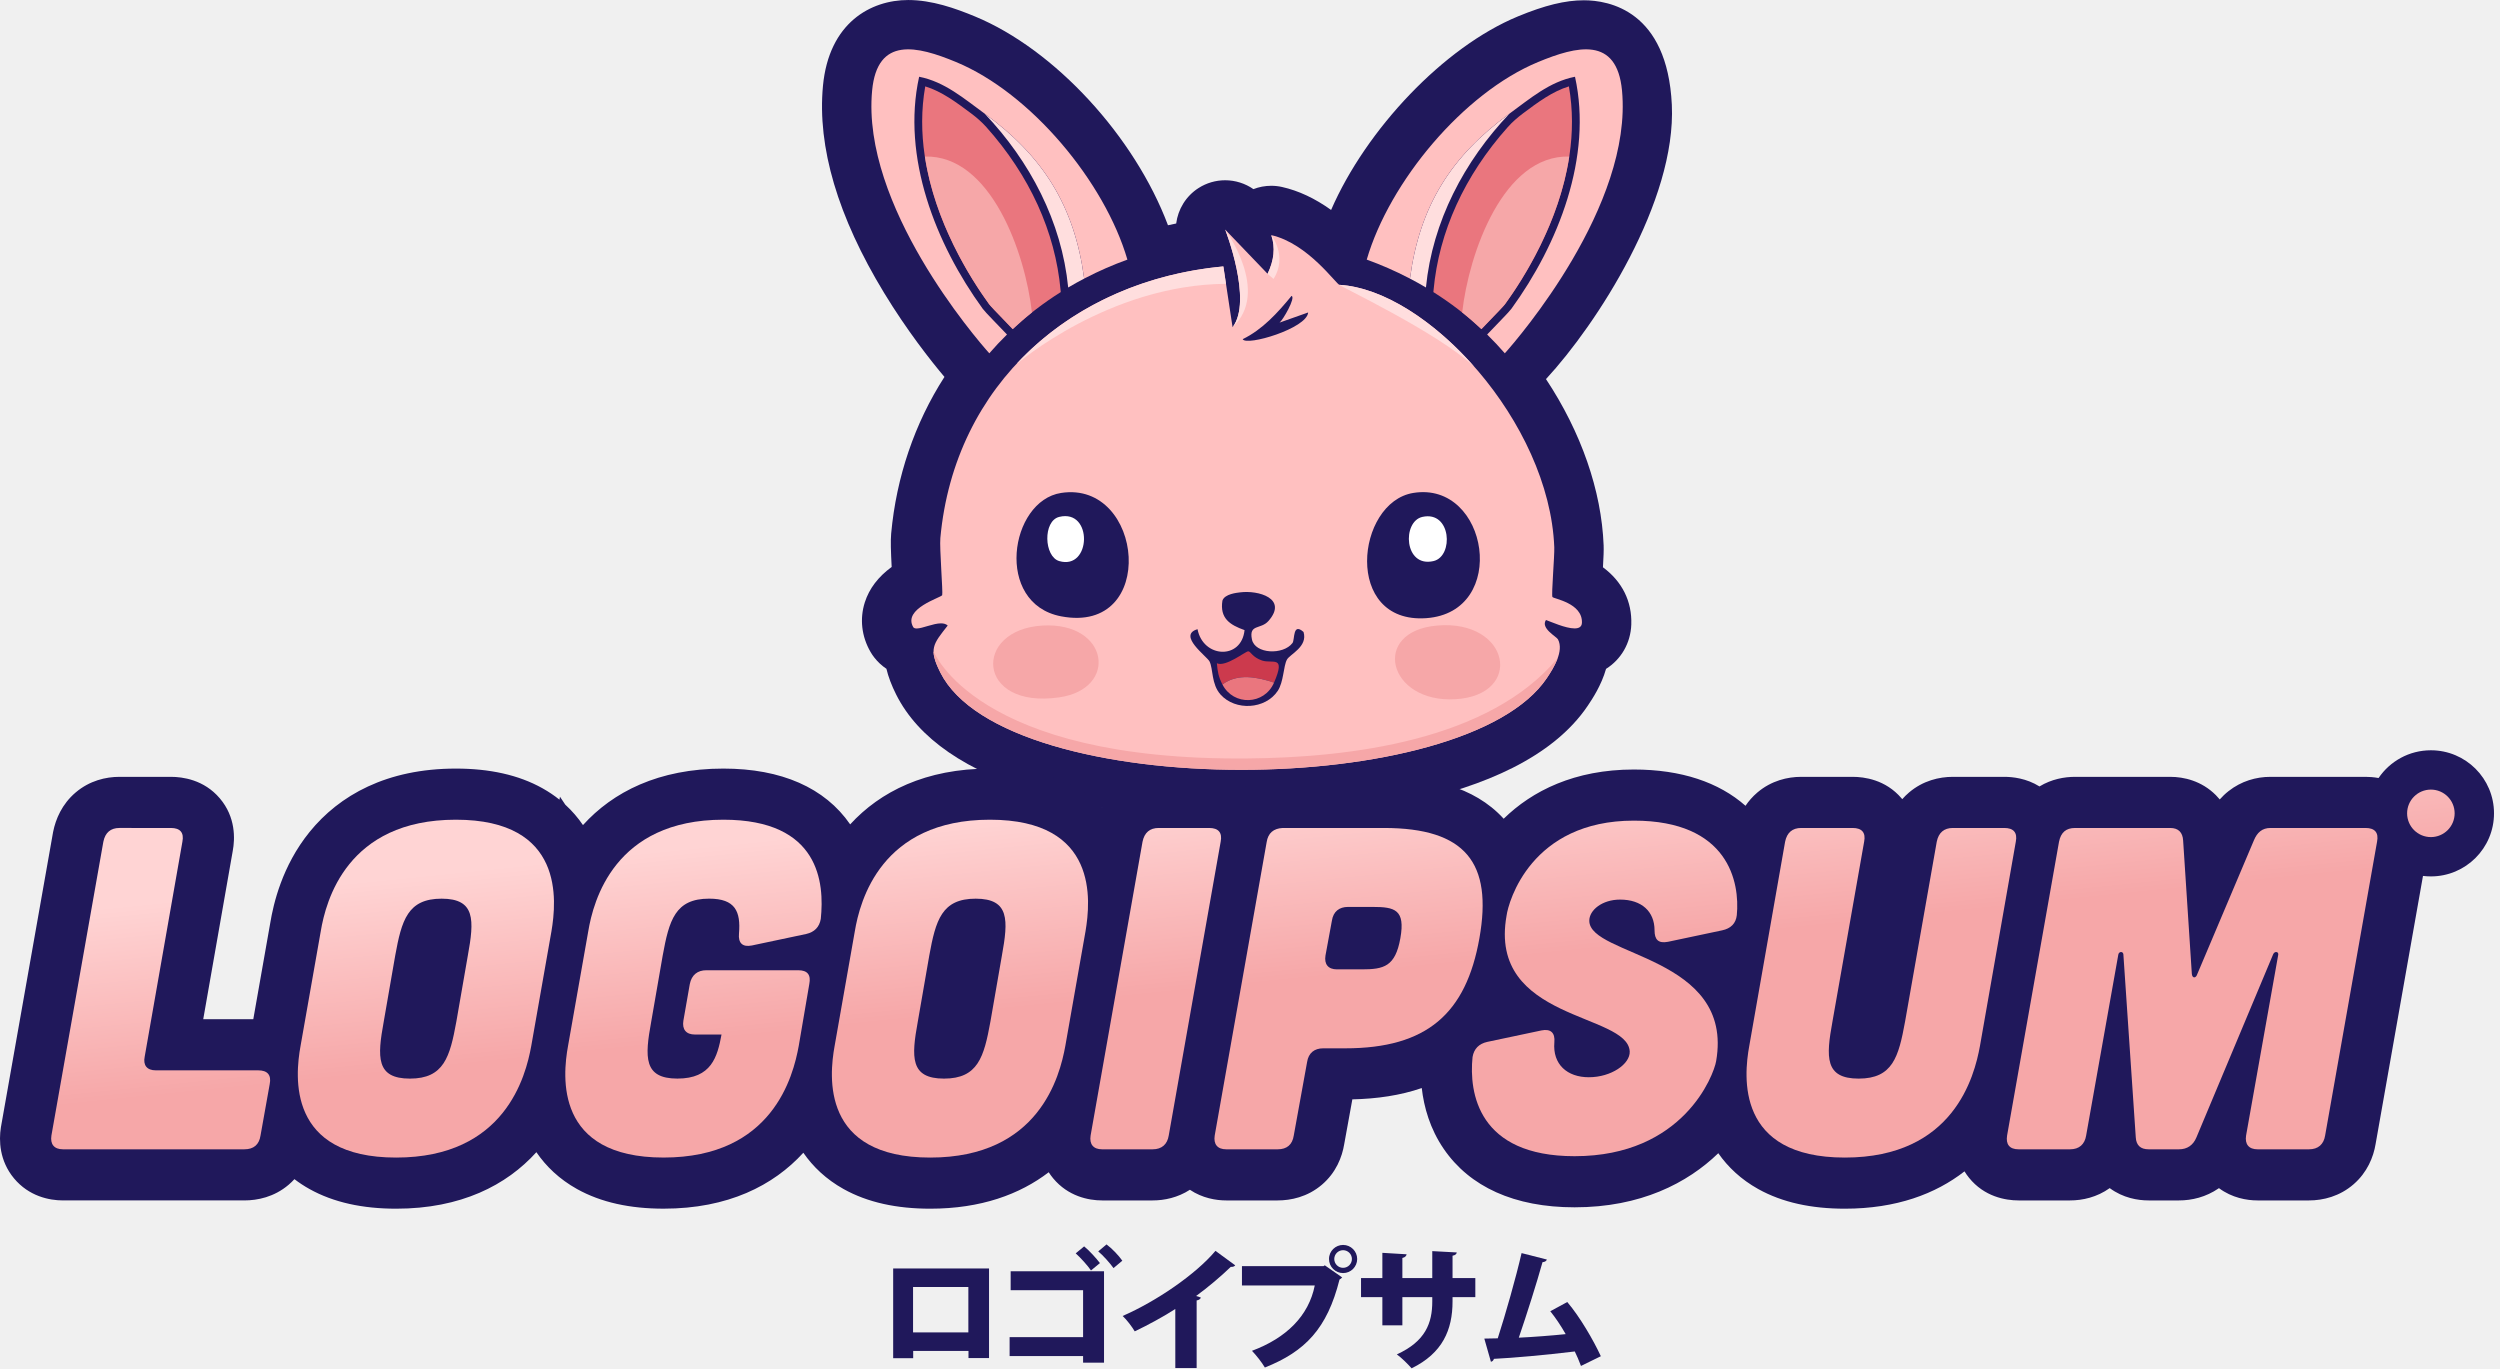
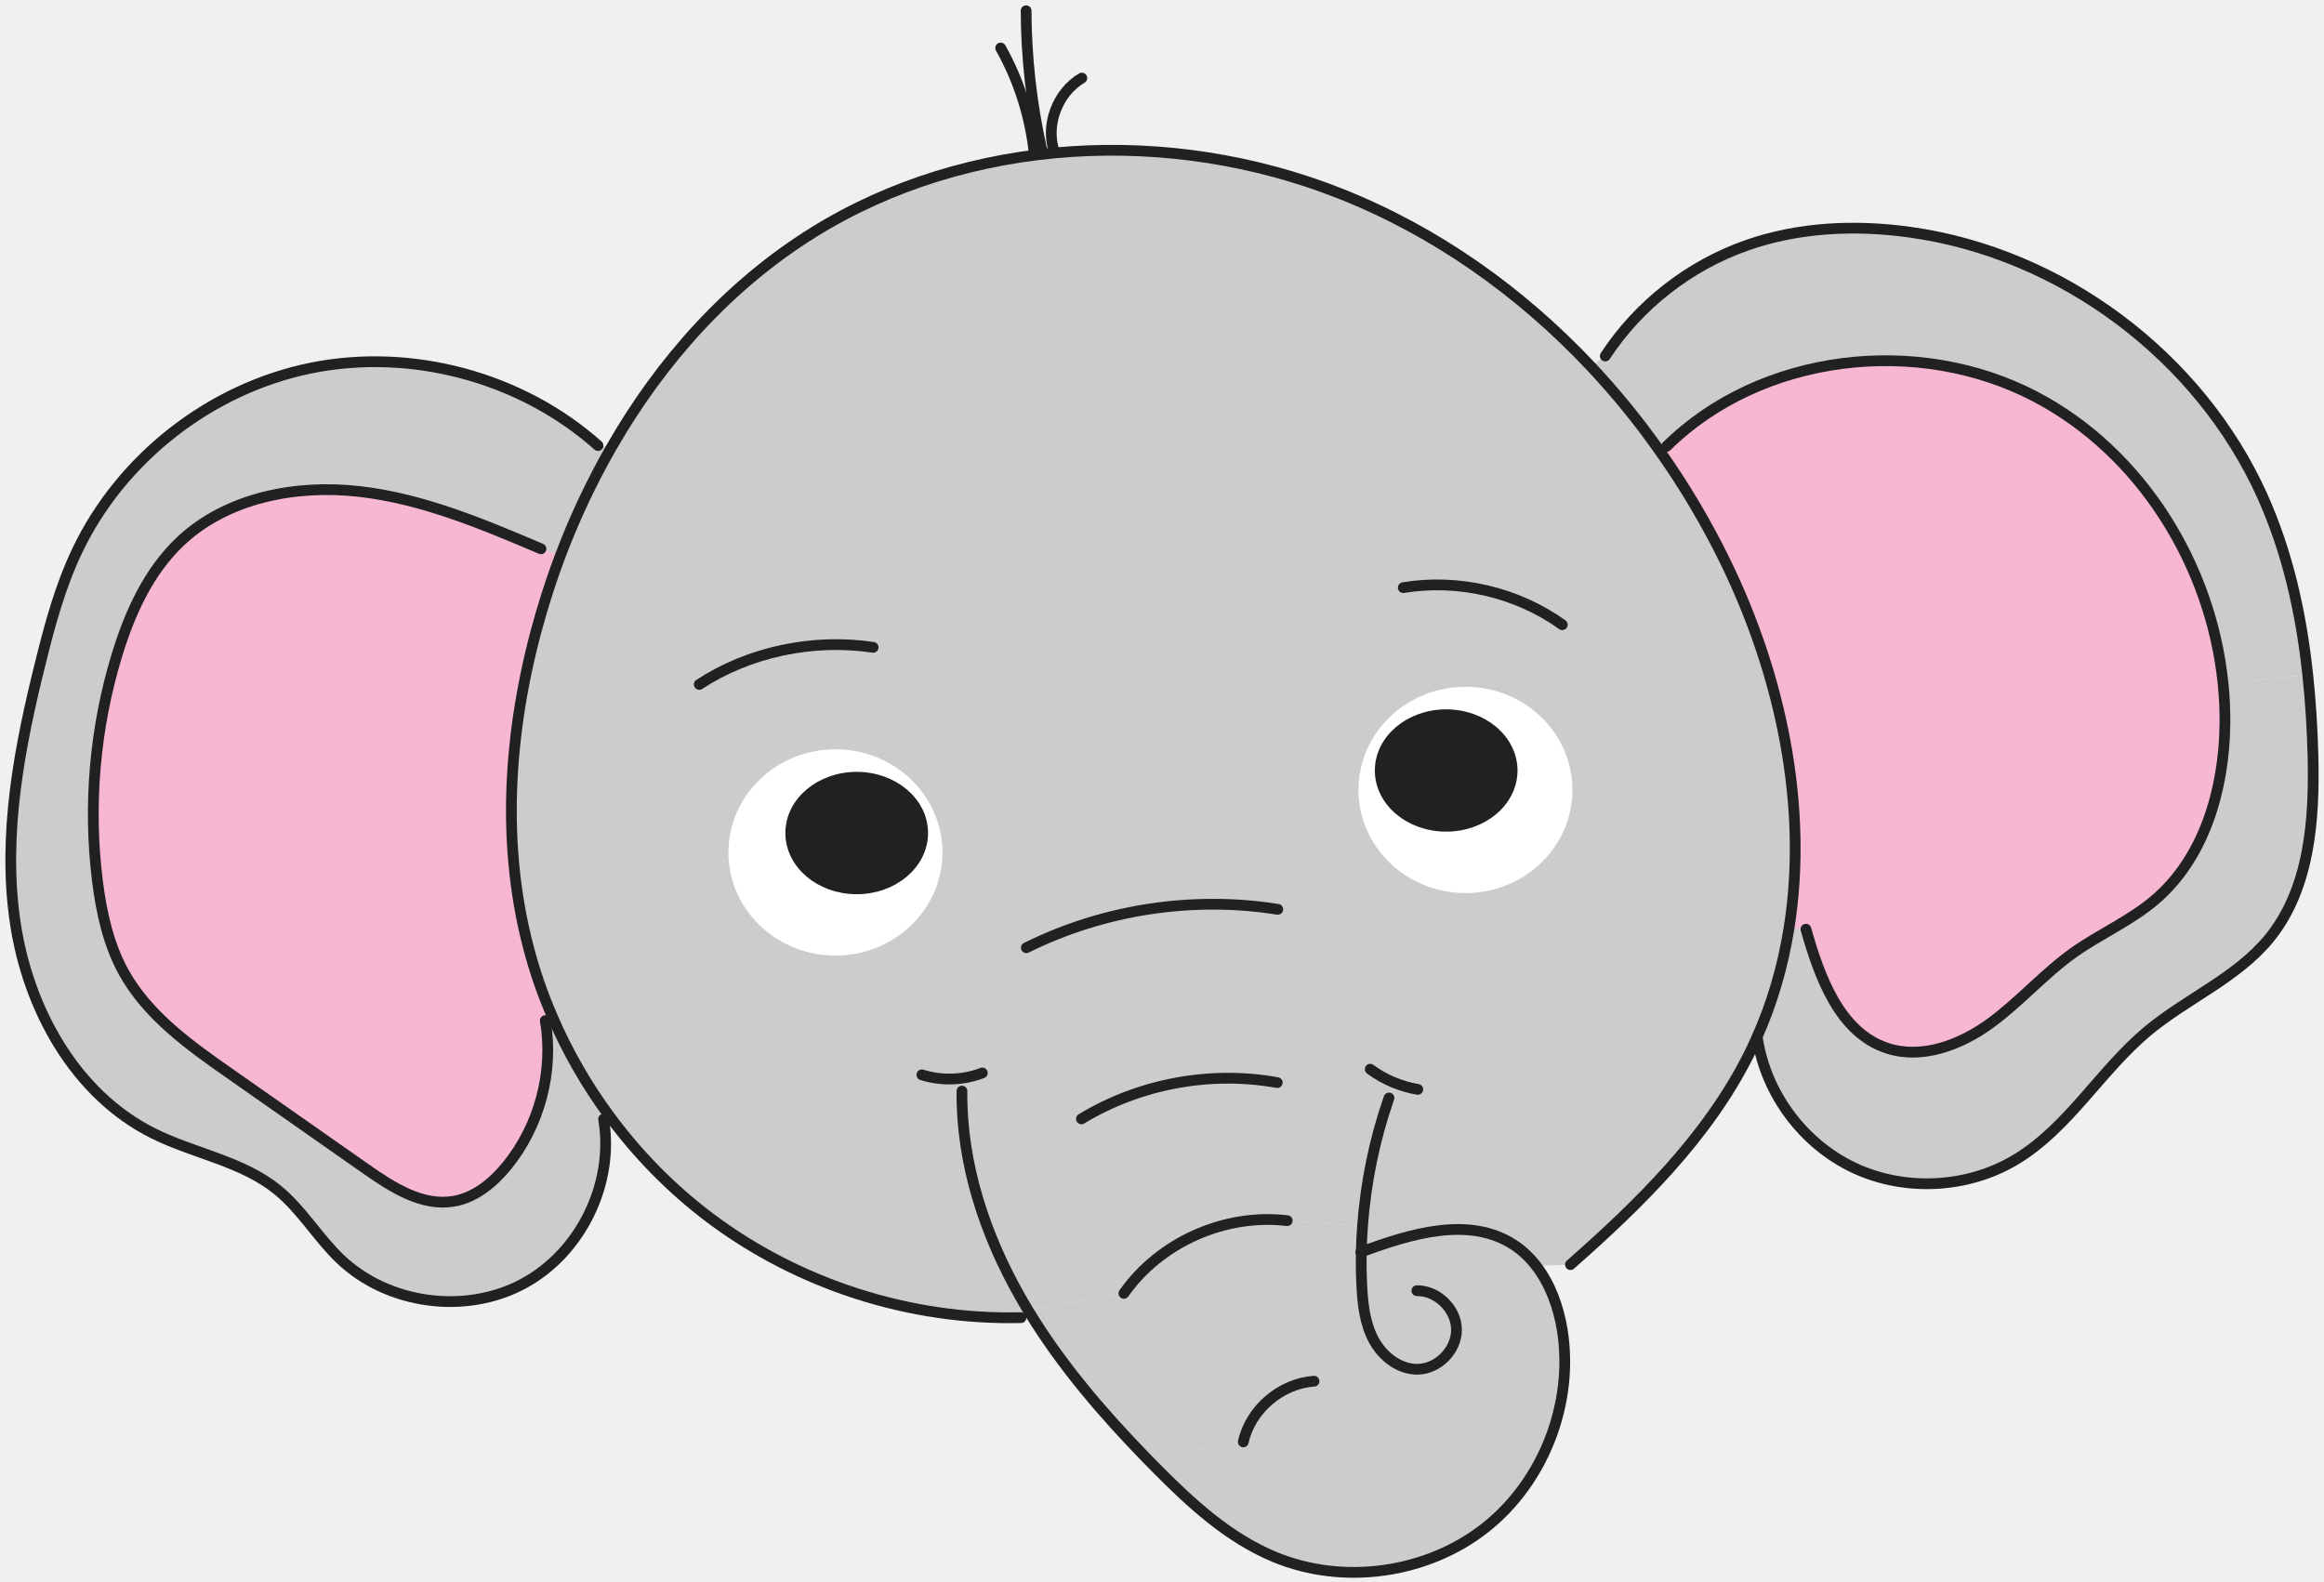
- <svg xmlns="http://www.w3.org/2000/svg" width="243" height="133" viewBox="0 0 243 133" fill="none">
-   <g clip-path="url(#clip0_44_2)">
-     <path fill-rule="evenodd" clip-rule="evenodd" d="M79.991 8.354C80.57 2.196 84.65 0.002 88.275 0.002C90.59 0.002 92.852 0.807 94.76 1.596C102.556 4.821 110.296 13.296 113.527 21.894C113.792 21.835 114.059 21.778 114.326 21.725C114.5 20.345 115.27 19.061 116.504 18.274C117.277 17.781 118.17 17.521 119.086 17.521C120.07 17.521 121.031 17.828 121.831 18.383C122.38 18.17 122.968 18.058 123.568 18.058C123.924 18.058 124.28 18.099 124.627 18.177C126.224 18.537 127.816 19.285 129.384 20.408C132.794 12.558 140.346 4.571 147.536 1.597C150.16 0.512 152.139 0.028 153.952 0.028C156.378 0.028 162.067 1.018 162.502 10.186C162.946 19.547 155.238 31.478 150.27 36.848C153.689 42.01 155.665 47.683 155.873 53.008C155.892 53.495 155.864 54.139 155.807 55.14C157.675 56.525 158.642 58.458 158.562 60.705C158.497 62.515 157.573 64.09 156.109 65.013C155.644 66.636 154.772 67.938 154.349 68.57C147.478 78.824 126.829 79.62 120.664 79.62C113.512 79.62 106.545 78.727 101.043 77.103C93.94 75.008 89.252 71.782 87.11 67.515C86.663 66.624 86.347 65.793 86.159 65.006C85.714 64.71 85.32 64.343 84.987 63.917C84.852 63.746 84.726 63.561 84.615 63.367C83.745 61.867 83.549 60.155 84.061 58.546C84.486 57.215 85.362 56.062 86.67 55.109C86.592 53.595 86.556 52.576 86.621 51.863C87.125 46.359 88.908 41.134 91.801 36.636C90.451 35.038 88.144 32.104 85.936 28.47C81.432 21.059 79.432 14.291 79.991 8.354Z" fill="#20185B" />
-     <path d="M153.764 60.533C153.833 58.596 150.993 58.206 150.897 58.027C150.782 57.815 151.109 54.034 151.076 53.194C150.6 41.04 138.787 28.201 130.198 27.687C129.905 27.669 127.152 23.663 123.568 22.854C123.985 24.068 123.832 25.323 123.21 26.613L119.089 22.317C119.089 22.317 121.796 29.246 119.806 31.804L118.91 25.897C104.243 27.26 92.773 37.324 91.402 52.3C91.312 53.276 91.667 57.585 91.581 57.848C91.504 58.084 87.713 59.141 88.77 60.966C88.838 61.054 88.954 61.089 89.102 61.089C89.665 61.089 90.7 60.59 91.463 60.59C91.722 60.59 91.951 60.647 92.118 60.802C90.68 62.633 90.249 63.071 91.401 65.367C94.577 71.693 107.563 74.826 120.663 74.826C133.469 74.826 146.385 71.832 150.359 65.903C150.999 64.948 152.039 63.287 151.434 62.144C151.29 61.872 149.72 61.07 150.269 60.264C150.742 60.431 152.168 61.082 153.045 61.082C153.458 61.082 153.749 60.939 153.764 60.533Z" fill="#FFC0C0" />
-     <path d="M139.696 60.802C146.79 60.197 148.151 67.557 141.488 67.963C134.886 68.364 133.194 61.357 139.696 60.802Z" fill="#F6A7A8" />
-     <path d="M101.347 60.802C107.776 60.444 108.751 66.945 102.959 67.784C94.854 68.957 94.537 61.182 101.347 60.802Z" fill="#F6A7A8" />
-     <path d="M125.539 28.761C125.974 28.914 124.681 31.139 124.374 31.356L127.152 30.372C127.044 31.924 121.127 33.674 120.79 32.967C122.717 32.031 124.191 30.398 125.539 28.761Z" fill="#20185B" />
-     <path d="M137.367 47.914C144.694 46.715 146.722 59.526 138.621 60.086C130.567 60.643 131.788 48.827 137.367 47.914Z" fill="#20185B" />
-     <path d="M138.262 50.241C141.074 49.621 141.317 54.073 139.338 54.536C136.463 55.21 136.265 50.681 138.262 50.241Z" fill="white" />
-     <path d="M103.139 47.914C111.195 46.668 112.591 61.712 103.139 59.907C96.636 58.666 98.128 48.689 103.139 47.914Z" fill="#20185B" />
-     <path d="M102.959 50.241C106.245 49.436 106.088 55.449 102.959 54.537C101.472 54.103 101.354 50.634 102.959 50.241Z" fill="white" />
-     <path d="M120.521 57.58C122.309 57.343 125.209 58.175 123.299 60.354C122.543 61.217 121.38 60.623 121.686 62.144C121.975 63.58 124.735 63.686 125.629 62.502C125.873 62.177 125.627 60.47 126.704 61.428C127.139 62.862 125.378 63.59 125.091 64.113C124.744 64.744 124.778 66.281 124.195 67.155C122.996 68.954 120.084 69.121 118.64 67.513C117.727 66.496 117.933 65.015 117.565 64.29C117.314 63.798 114.415 61.738 116.4 61.158C116.94 63.973 120.677 64.162 120.97 61.247C119.526 60.736 118.553 60.087 118.819 58.383C119.033 57.722 120.253 57.616 120.521 57.58Z" fill="#20185B" />
-     <path d="M123.837 66.351C122.201 65.804 120.303 65.421 118.819 66.53C118.445 65.803 118.342 65.275 118.282 64.471C119.141 64.865 121.053 63.308 121.328 63.308C121.571 63.308 121.721 63.882 122.672 64.203C123.698 64.548 125.013 63.621 123.837 66.351Z" fill="#CC3A4D" />
-     <path d="M123.837 66.351C122.897 68.534 119.905 68.637 118.819 66.53C120.302 65.42 122.2 65.804 123.837 66.351Z" fill="#EA767E" />
-     <path d="M119.805 31.804C123.53 28.368 119.088 22.317 119.088 22.317C119.088 22.317 121.796 29.246 119.805 31.804Z" fill="#FFDEDE" />
-     <path d="M123.793 27.11C125.192 24.895 123.567 22.854 123.567 22.854C123.984 24.068 123.831 25.323 123.209 26.613C123.209 26.613 123.548 26.923 123.793 27.11Z" fill="#FFDEDE" />
-     <path d="M119.165 27.588L118.909 25.897C110.92 26.64 103.885 29.967 98.909 35.26L98.886 35.336C98.886 35.336 107.793 27.662 119.165 27.588Z" fill="#FFDEDE" />
-     <path d="M130.198 27.687C129.905 27.669 139.77 32.312 143.311 35.659C139.289 31.092 134.366 27.936 130.198 27.687Z" fill="#FFDEDE" />
-     <path d="M121.281 73.721C94.835 73.975 90.745 63.308 90.745 63.308V63.424C90.769 63.928 90.977 64.522 91.401 65.367C94.577 71.693 107.563 74.826 120.663 74.826C133.469 74.826 146.385 71.832 150.359 65.903C150.698 65.397 151.143 64.693 151.403 63.973C144.74 71.993 131.193 73.636 121.281 73.721Z" fill="#F6A7A8" />
-     <path d="M97.487 30.999C97.82 31.343 98.147 31.683 98.429 31.982C99.858 30.651 101.423 29.451 103.105 28.391L103.088 28.201C102.571 22.526 100.081 17.066 95.87 12.351C95.428 11.856 94.925 11.42 94.394 11.022C94.391 11.02 94.388 11.018 94.385 11.016C92.931 9.929 91.548 8.895 89.934 8.396C88.312 17.535 93.697 26.201 96.141 29.565C96.276 29.749 96.947 30.442 97.487 30.999Z" fill="#EA767E" />
-     <path d="M105.507 27.015L105.379 27.061C104.43 19.989 101.358 15.157 95.702 11.04C100.109 15.675 103.194 21.527 103.828 27.945C104.375 27.619 104.936 27.311 105.507 27.015Z" fill="#FFDEDE" />
-     <path d="M97.88 32.515C97.062 31.647 95.774 30.36 95.523 30.014C90.953 23.726 87.617 15.258 89.34 7.46C91.814 7.94 93.722 9.599 95.702 11.04C101.358 15.156 104.43 19.989 105.379 27.061L105.507 27.015C106.809 26.341 108.169 25.744 109.583 25.234C107.374 17.667 100.187 9.032 92.924 6.027C89.159 4.469 85.27 3.5 84.77 8.802C83.719 19.972 94.859 32.895 96.161 34.342C96.708 33.709 97.281 33.101 97.88 32.515Z" fill="#FFC0C0" />
-     <path d="M97.487 30.999C97.823 31.346 98.155 31.691 98.439 31.993C99.04 31.431 99.656 30.884 100.304 30.369C99.653 24.583 96.303 15.041 89.9 15.217C90.873 21.611 94.322 27.059 96.142 29.565C96.276 29.749 96.947 30.442 97.487 30.999Z" fill="#F6A7A8" />
-     <path d="M144.943 30.999C144.61 31.343 144.283 31.683 144 31.982C142.571 30.651 141.006 29.451 139.325 28.391L139.342 28.201C139.859 22.526 142.349 17.066 146.56 12.351C147.001 11.856 147.505 11.42 148.036 11.022C148.039 11.02 148.041 11.018 148.044 11.016C149.498 9.929 150.882 8.895 152.496 8.396C154.118 17.535 148.732 26.201 146.288 29.565C146.154 29.749 145.482 30.442 144.943 30.999Z" fill="#EA767E" />
-     <path d="M136.922 27.015L137.051 27.061C138 19.989 141.072 15.157 146.728 11.04C142.32 15.675 139.235 21.527 138.601 27.945C138.054 27.619 137.493 27.311 136.922 27.015Z" fill="#FFDEDE" />
-     <path d="M144.55 32.515C145.367 31.647 146.655 30.36 146.907 30.014C151.476 23.726 154.813 15.258 153.09 7.46C150.616 7.94 148.707 9.599 146.728 11.04C141.072 15.156 138 19.989 137.051 27.061L136.922 27.015C135.62 26.341 134.261 25.744 132.847 25.234C135.055 17.667 142.242 9.032 149.506 6.027C153.271 4.469 157.16 3.5 157.66 8.802C158.711 19.972 147.571 32.895 146.269 34.342C145.721 33.709 145.148 33.101 144.55 32.515Z" fill="#FFC0C0" />
-     <path d="M144.943 30.999C144.607 31.346 144.274 31.691 143.99 31.993C143.39 31.431 142.773 30.884 142.125 30.369C142.776 24.583 146.127 15.041 152.529 15.217C151.557 21.611 148.108 27.059 146.287 29.565C146.153 29.749 145.482 30.442 144.943 30.999Z" fill="#F6A7A8" />
-     <path d="M96.134 123.296V132.003H94.137V131.313H88.762V132.016H86.816V123.297L96.134 123.296ZM94.124 129.509V125.098H88.749V129.509H94.124Z" fill="#20185B" />
-     <path d="M107.311 123.565V132.45H105.276V131.811H98.134V129.97H105.276V125.406H98.236V123.565H107.311ZM105.378 121.148C105.903 121.571 106.569 122.325 106.914 122.772L106.044 123.488C105.749 123.041 104.994 122.21 104.559 121.826L105.378 121.148ZM107.554 120.957C108.105 121.366 108.745 122.043 109.09 122.542L108.233 123.258C107.926 122.824 107.209 122.005 106.748 121.634L107.554 120.957Z" fill="#20185B" />
-     <path d="M114.239 127.234C113.203 127.912 111.539 128.82 110.297 129.408C110.041 128.973 109.516 128.27 109.12 127.912C112.384 126.493 116.224 123.872 118.143 121.584L120.064 122.99C119.986 123.093 119.846 123.156 119.629 123.143C118.63 124.102 117.466 125.087 116.263 125.969L116.724 126.122C116.685 126.25 116.557 126.365 116.314 126.403V132.975H114.241L114.239 127.234Z" fill="#20185B" />
-     <path d="M120.718 123.066H128.654L128.769 122.988L130.458 124.165C130.394 124.242 130.305 124.318 130.202 124.37C128.999 129.152 126.861 131.362 122.945 132.923C122.663 132.437 122.088 131.708 121.691 131.299C125.044 130.046 127.207 127.898 127.796 124.945H120.718V123.066ZM130.548 121.007C131.304 121.007 131.918 121.622 131.918 122.375C131.918 123.129 131.304 123.744 130.548 123.744C129.793 123.744 129.179 123.13 129.179 122.375C129.179 121.595 129.819 121.007 130.548 121.007ZM131.406 122.375C131.406 121.903 131.022 121.519 130.548 121.519C130.074 121.519 129.691 121.903 129.691 122.375C129.691 122.847 130.075 123.232 130.548 123.232C131.047 123.232 131.406 122.823 131.406 122.375Z" fill="#20185B" />
-     <path d="M143.402 126.084H141.187V126.493C141.187 129.267 140.215 131.53 137.207 133C136.849 132.591 136.26 132.003 135.773 131.645C138.564 130.38 139.217 128.59 139.217 126.506V126.084H136.311V128.82H134.366V126.084H132.292V124.23H134.366V121.775L136.721 121.916C136.708 122.056 136.579 122.222 136.311 122.274V124.231H139.217V121.609L141.597 121.737C141.584 121.89 141.456 122.006 141.187 122.056V124.231H143.402V126.084Z" fill="#20185B" />
-     <path d="M153.671 132.77C153.466 132.233 153.274 131.772 153.069 131.363C150.216 131.709 147.079 131.99 145.21 132.08C145.172 132.221 145.057 132.349 144.916 132.361L144.275 130.111C144.647 130.111 145.095 130.098 145.581 130.086C146.336 127.746 147.348 124.192 147.897 121.801L150.355 122.427C150.316 122.568 150.15 122.67 149.932 122.683C149.357 124.741 148.448 127.618 147.628 130.021C148.844 129.971 151.008 129.804 152.185 129.677C151.711 128.846 151.186 128.066 150.687 127.452L152.339 126.557C153.58 128.015 154.886 130.278 155.602 131.825L153.671 132.77Z" fill="#20185B" />
-     <path fill-rule="evenodd" clip-rule="evenodd" d="M236.281 85.187C239.671 85.187 242.418 82.443 242.418 79.057C242.418 75.671 239.671 72.927 236.281 72.927C234.166 72.927 232.3 73.996 231.197 75.623C230.712 75.535 230.276 75.509 229.933 75.509H220.687C219.289 75.509 217.851 75.925 216.621 76.892C216.294 77.148 216.009 77.423 215.76 77.705C215.642 77.562 215.514 77.421 215.377 77.284C213.992 75.9 212.277 75.509 210.948 75.509H201.7C200.669 75.509 199.417 75.726 198.238 76.442C196.971 75.651 195.634 75.509 194.819 75.509H189.816C188.502 75.509 186.921 75.871 185.56 77.028C185.316 77.236 185.096 77.454 184.899 77.679C184.876 77.652 184.853 77.624 184.83 77.597C183.279 75.773 181.189 75.509 180.078 75.509H175.075C173.762 75.509 172.18 75.871 170.818 77.029C170.348 77.429 169.969 77.868 169.664 78.323C167.073 76.036 163.414 74.797 158.811 74.797C153.044 74.797 148.922 76.877 146.158 79.581C143.215 76.355 138.8 75.509 134.51 75.509H124.556L124.431 75.516C123.45 75.565 122.242 75.817 121.104 76.541C119.793 75.662 118.379 75.509 117.532 75.509H112.618C111.304 75.509 109.723 75.871 108.362 77.028C107.845 77.468 107.437 77.956 107.117 78.46C106.414 77.774 105.592 77.152 104.64 76.62C102.298 75.309 99.466 74.706 96.222 74.706C89.967 74.706 85.545 76.954 82.637 80.13C80.18 76.566 75.944 74.706 70.312 74.706C64.012 74.706 59.572 76.986 56.665 80.198C56.186 79.495 55.616 78.826 54.945 78.213L54.43 77.441L54.379 77.728C53.879 77.328 53.33 76.956 52.729 76.62C50.386 75.309 47.554 74.706 44.311 74.706C37.582 74.706 32.976 77.307 30.092 80.866C27.406 84.18 26.577 87.875 26.275 89.678L24.62 99.068H19.754L22.622 82.715C22.846 81.528 22.918 79.423 21.364 77.596C19.814 75.774 17.726 75.509 16.613 75.509L11.609 75.509C10.295 75.509 8.715 75.871 7.353 77.028C6.015 78.165 5.41 79.626 5.167 80.843L5.156 80.898L0.091 109.554L0.084 109.599C-0.112 110.84 -0.067 112.815 1.358 114.532C2.81 116.281 4.791 116.681 6.115 116.681H23.759C25.022 116.681 26.645 116.357 28.051 115.161C28.257 114.985 28.446 114.802 28.619 114.613C29.069 114.958 29.556 115.28 30.084 115.574C32.428 116.882 35.26 117.485 38.504 117.485C44.804 117.485 49.235 115.205 52.136 111.993C53.078 113.373 54.372 114.617 56.083 115.572C58.426 116.88 61.259 117.483 64.503 117.483C70.766 117.483 75.181 115.23 78.084 112.047C79.023 113.406 80.305 114.631 81.995 115.574C84.339 116.882 87.171 117.485 90.415 117.485C95.346 117.485 99.131 116.089 101.935 113.942C102.062 114.141 102.206 114.339 102.367 114.533C103.819 116.282 105.8 116.682 107.124 116.682H112.037C113.176 116.682 114.475 116.411 115.658 115.646C116.874 116.464 118.21 116.682 119.187 116.682H124.19C125.454 116.682 127.076 116.357 128.481 115.162C129.861 113.989 130.451 112.472 130.658 111.208L131.448 106.858C133.831 106.806 136.106 106.478 138.195 105.759C138.407 107.62 138.995 109.719 140.332 111.672C142.852 115.355 147.196 117.351 153.049 117.351C159.476 117.351 164.023 114.992 167.018 112.092C167.954 113.433 169.227 114.642 170.898 115.574C173.242 116.882 176.074 117.485 179.318 117.485C184.314 117.485 188.135 116.051 190.949 113.856C191.077 114.065 191.222 114.272 191.387 114.477C192.873 116.322 194.936 116.682 196.206 116.682H201.209C202.425 116.682 203.821 116.373 205.065 115.485C206.367 116.449 207.806 116.682 208.848 116.682H211.796C213.055 116.682 214.417 116.356 215.646 115.513L215.683 115.488C216.956 116.436 218.397 116.682 219.435 116.682H224.438C225.814 116.682 227.42 116.287 228.775 115.106C230.097 113.954 230.695 112.478 230.907 111.208L235.514 85.14C235.765 85.171 236.021 85.187 236.281 85.187Z" fill="#20185B" />
-     <path d="M16.612 80.479C17.506 80.479 17.907 80.925 17.729 81.817L14.066 102.699C13.888 103.546 14.29 104.037 15.138 104.037H25.099C25.993 104.037 26.395 104.483 26.216 105.376L25.323 110.373C25.189 111.265 24.653 111.712 23.759 111.712H6.115C5.266 111.712 4.864 111.221 4.998 110.373L10.046 81.816C10.224 80.924 10.761 80.478 11.609 80.478L16.612 80.479Z" fill="url(#paint0_linear_44_2)" />
-     <path d="M51.637 101.673C51.101 104.618 49.091 112.516 38.504 112.516C27.917 112.516 28.677 104.618 29.212 101.673L31.178 90.518C31.669 87.573 33.723 79.675 44.311 79.675C54.898 79.675 54.093 87.573 53.602 90.518L51.637 101.673ZM45.473 92.883C46.097 89.448 46.232 87.351 42.926 87.351C39.621 87.351 39.04 89.448 38.414 92.883L37.298 99.308C36.672 102.744 36.538 104.841 39.843 104.841C43.148 104.841 43.73 102.744 44.356 99.308L45.473 92.883Z" fill="url(#paint1_linear_44_2)" />
-     <path d="M57.179 90.518C57.67 87.573 59.724 79.675 70.312 79.675C79.692 79.675 80.139 85.833 79.781 89.313C79.647 90.116 79.156 90.607 78.352 90.785L73.08 91.901C72.187 92.079 71.74 91.678 71.83 90.74C72.008 88.598 71.473 87.349 68.926 87.349C65.621 87.349 65.04 89.446 64.414 92.882L63.298 99.306C62.672 102.742 62.538 104.839 65.843 104.839C69.148 104.839 69.73 102.742 70.132 100.556H67.541C66.693 100.556 66.29 100.064 66.424 99.217L67.049 95.647C67.228 94.754 67.809 94.308 68.657 94.308H77.592C78.485 94.308 78.843 94.754 78.664 95.647L77.636 101.671C77.1 104.616 75.09 112.514 64.503 112.514C53.916 112.514 54.676 104.616 55.212 101.671L57.179 90.518Z" fill="url(#paint2_linear_44_2)" />
-     <path d="M103.548 101.673C103.012 104.618 101.002 112.516 90.415 112.516C79.828 112.516 80.588 104.618 81.124 101.673L83.089 90.518C83.58 87.573 85.635 79.675 96.222 79.675C106.809 79.675 106.004 87.573 105.513 90.518L103.548 101.673ZM97.384 92.883C98.008 89.448 98.143 87.351 94.837 87.351C91.532 87.351 90.951 89.448 90.325 92.883L89.209 99.308C88.584 102.744 88.45 104.841 91.754 104.841C95.059 104.841 95.641 102.744 96.267 99.308L97.384 92.883Z" fill="url(#paint3_linear_44_2)" />
-     <path d="M117.532 80.479C118.426 80.479 118.827 80.925 118.649 81.817L113.601 110.374C113.467 111.222 112.931 111.713 112.037 111.713H107.124C106.275 111.713 105.873 111.222 106.007 110.374L111.054 81.817C111.233 80.925 111.77 80.479 112.618 80.479H117.532Z" fill="url(#paint4_linear_44_2)" />
-     <path d="M134.509 80.479C142.46 80.479 145.095 83.87 143.8 91.188C142.505 98.504 138.708 101.897 130.756 101.897H128.613C127.764 101.897 127.183 102.342 127.049 103.235L125.754 110.374C125.619 111.266 125.083 111.713 124.19 111.713H119.187C118.338 111.713 117.937 111.222 118.07 110.374L123.118 81.862C123.253 80.969 123.789 80.523 124.682 80.479C124.682 80.479 126.558 80.479 134.509 80.479ZM132.364 94.222C134.509 94.222 135.626 93.954 136.116 91.188C136.608 88.421 135.58 88.153 133.436 88.153H131.024C130.175 88.153 129.595 88.599 129.46 89.492L128.835 92.883C128.701 93.73 129.104 94.222 129.952 94.222H132.364Z" fill="url(#paint5_linear_44_2)" />
-     <path d="M162.117 91.545C161.179 91.723 160.822 91.322 160.822 90.429C160.822 88.599 159.571 87.44 157.472 87.44C155.73 87.44 154.479 88.466 154.479 89.493C154.479 92.973 168.594 92.884 166.808 103.146C166.584 104.484 163.635 112.382 153.049 112.382C143.668 112.382 142.775 106.224 143.132 102.744C143.266 101.941 143.757 101.451 144.562 101.272L149.833 100.157C150.726 99.978 151.173 100.38 151.083 101.317C150.905 103.458 152.335 104.708 154.434 104.708C156.622 104.708 158.455 103.415 158.409 102.209C158.231 98.417 144.606 99.263 146.438 89.002C146.616 87.663 148.805 79.766 158.811 79.766C168.013 79.766 169.13 85.744 168.817 88.957C168.728 89.76 168.236 90.251 167.388 90.43L162.117 91.545Z" fill="url(#paint6_linear_44_2)" />
-     <path d="M180.078 80.479C180.971 80.479 181.373 80.925 181.194 81.817L178.113 99.308C177.488 102.744 177.354 104.841 180.659 104.841C183.963 104.841 184.545 102.744 185.171 99.308L188.252 81.817C188.431 80.925 188.968 80.479 189.816 80.479H194.819C195.712 80.479 196.114 80.925 195.936 81.817L192.451 101.673C191.915 104.618 189.906 112.516 179.318 112.516C168.731 112.516 169.491 104.618 170.027 101.673L173.512 81.817C173.69 80.925 174.226 80.479 175.075 80.479H180.078Z" fill="url(#paint7_linear_44_2)" />
-     <path d="M210.948 80.479C211.752 80.479 212.154 80.925 212.199 81.683L213.047 94.667C213.092 95.113 213.449 95.113 213.583 94.667L219.078 81.683C219.39 80.925 219.882 80.479 220.687 80.479H229.933C230.826 80.479 231.228 80.925 231.05 81.817L226.002 110.374C225.867 111.222 225.332 111.713 224.438 111.713H219.435C218.587 111.713 218.185 111.222 218.319 110.374L221.446 92.794C221.49 92.482 221.088 92.437 220.954 92.75L213.494 110.552C213.182 111.31 212.601 111.713 211.796 111.713H208.848C208.044 111.713 207.642 111.311 207.597 110.552L206.391 92.75C206.346 92.437 205.944 92.481 205.899 92.794L202.773 110.374C202.638 111.222 202.102 111.713 201.209 111.713H196.206C195.313 111.713 194.955 111.222 195.089 110.374L200.137 81.817C200.315 80.925 200.807 80.479 201.7 80.479H210.948Z" fill="url(#paint8_linear_44_2)" />
-     <path d="M238.591 79.057C238.591 80.332 237.557 81.365 236.281 81.365C235.005 81.365 233.971 80.332 233.971 79.057C233.971 77.782 235.005 76.749 236.281 76.749C237.557 76.749 238.591 77.782 238.591 79.057Z" fill="url(#paint9_linear_44_2)" />
-   </g>
-   <defs>
-     <linearGradient id="paint0_linear_44_2" x1="121.782" y1="76.749" x2="125.61" y2="114.128" gradientUnits="userSpaceOnUse">
-       <stop stop-color="#FFD4D4" />
-       <stop offset="0.501" stop-color="#F6A7A8" />
-     </linearGradient>
-     <linearGradient id="paint1_linear_44_2" x1="121.782" y1="76.749" x2="125.61" y2="114.128" gradientUnits="userSpaceOnUse">
-       <stop stop-color="#FFD4D4" />
-       <stop offset="0.501" stop-color="#F6A7A8" />
-     </linearGradient>
-     <linearGradient id="paint2_linear_44_2" x1="121.782" y1="76.749" x2="125.61" y2="114.128" gradientUnits="userSpaceOnUse">
-       <stop stop-color="#FFD4D4" />
-       <stop offset="0.501" stop-color="#F6A7A8" />
-     </linearGradient>
-     <linearGradient id="paint3_linear_44_2" x1="121.782" y1="76.749" x2="125.61" y2="114.128" gradientUnits="userSpaceOnUse">
-       <stop stop-color="#FFD4D4" />
-       <stop offset="0.501" stop-color="#F6A7A8" />
-     </linearGradient>
-     <linearGradient id="paint4_linear_44_2" x1="121.782" y1="76.749" x2="125.61" y2="114.128" gradientUnits="userSpaceOnUse">
-       <stop stop-color="#FFD4D4" />
-       <stop offset="0.501" stop-color="#F6A7A8" />
-     </linearGradient>
-     <linearGradient id="paint5_linear_44_2" x1="121.782" y1="76.749" x2="125.61" y2="114.128" gradientUnits="userSpaceOnUse">
-       <stop stop-color="#FFD4D4" />
-       <stop offset="0.501" stop-color="#F6A7A8" />
-     </linearGradient>
-     <linearGradient id="paint6_linear_44_2" x1="121.782" y1="76.749" x2="125.61" y2="114.128" gradientUnits="userSpaceOnUse">
-       <stop stop-color="#FFD4D4" />
-       <stop offset="0.501" stop-color="#F6A7A8" />
-     </linearGradient>
-     <linearGradient id="paint7_linear_44_2" x1="121.782" y1="76.749" x2="125.61" y2="114.128" gradientUnits="userSpaceOnUse">
-       <stop stop-color="#FFD4D4" />
-       <stop offset="0.501" stop-color="#F6A7A8" />
-     </linearGradient>
-     <linearGradient id="paint8_linear_44_2" x1="121.782" y1="76.749" x2="125.61" y2="114.128" gradientUnits="userSpaceOnUse">
-       <stop stop-color="#FFD4D4" />
-       <stop offset="0.501" stop-color="#F6A7A8" />
-     </linearGradient>
-     <linearGradient id="paint9_linear_44_2" x1="121.782" y1="76.749" x2="125.61" y2="114.128" gradientUnits="userSpaceOnUse">
-       <stop stop-color="#FFD4D4" />
-       <stop offset="0.501" stop-color="#F6A7A8" />
-     </linearGradient>
-     <clipPath id="clip0_44_2">
-       <rect width="243" height="133" fill="white" />
-     </clipPath>
-   </defs>
+ <svg xmlns="http://www.w3.org/2000/svg" width="216" height="147" viewBox="0 0 216 147" fill="none">
+   <path d="M214.974 70.235C215.126 76.203 214.67 82.65 210.874 87.267C207.862 90.92 203.246 92.811 199.602 95.848C195.214 99.508 192.262 104.824 187.364 107.778C182.899 110.474 177.073 110.778 172.342 108.568C167.619 106.35 164.128 101.688 163.344 96.532L163.26 96.494C164.736 93.213 165.717 89.773 166.28 86.257L167.847 86.371C169.117 90.852 170.973 95.977 175.4 97.435C178.632 98.491 182.2 97.139 184.953 95.142C187.699 93.145 189.958 90.525 192.726 88.551C195.168 86.819 197.967 85.612 200.256 83.676C204.873 79.757 206.714 73.379 206.79 67.326C206.805 66.05 206.744 64.767 206.615 63.499L214.487 62.732C214.761 65.223 214.906 67.736 214.974 70.235Z" fill="#CCCCCB" />
+   <path d="M214.488 62.731L206.616 63.498C205.482 52.503 198.994 42.023 189.198 36.882C178.268 31.142 163.657 32.827 154.879 41.507L154.271 41.932C152.324 39.153 150.171 36.518 147.844 34.042L149.198 33.093C152.301 28.355 157.001 24.679 162.349 22.804C167.178 21.11 172.434 20.875 177.507 21.581C191.617 23.54 204.425 33.131 210.267 46.101C212.625 51.349 213.88 56.998 214.488 62.731Z" fill="#CCCCCB" />
+   <path d="M206.615 63.498C206.744 64.767 206.805 66.05 206.79 67.326C206.714 73.378 204.873 79.757 200.256 83.675C197.967 85.611 195.168 86.819 192.726 88.55C189.958 90.525 187.699 93.144 184.953 95.142C182.199 97.139 178.632 98.49 175.4 97.435C170.973 95.977 169.117 90.851 167.847 86.371L166.28 86.257C168.083 74.935 165.489 62.785 160.416 52.328C158.659 48.714 156.605 45.228 154.27 41.932L154.879 41.507C163.656 32.827 178.267 31.142 189.197 36.882C198.994 42.023 205.482 52.503 206.615 63.498Z" fill="#F7B7D3" />
+   <path d="M126.637 113.959L119.64 113.465C113.859 112.766 107.797 115.462 104.458 120.223L95.528 121.757C95.582 121.833 95.627 121.917 95.673 121.993L94.897 122.479C84.576 122.729 74.209 119.396 65.964 113.192C62.389 110.496 59.225 107.269 56.585 103.662C54.509 100.837 52.752 97.784 51.368 94.572C50.432 92.43 49.671 90.221 49.086 87.958C46.447 77.812 47.367 66.976 50.318 56.914C50.843 55.138 51.428 53.376 52.083 51.637C53.398 48.166 54.988 44.78 56.836 41.56C61.461 33.503 67.751 26.479 75.616 21.588C90.014 12.643 108.763 11.747 124.53 17.981C133.399 21.482 141.309 27.094 147.843 34.042C150.17 36.518 152.323 39.153 154.27 41.932C156.605 45.228 158.659 48.713 160.416 52.328C165.489 62.784 168.082 74.934 166.28 86.257C165.717 89.773 164.736 93.213 163.26 96.493C163.04 97.002 162.804 97.503 162.553 98.004C158.704 105.689 152.422 111.863 145.964 117.55L142.777 117.664C142.184 116.897 141.492 116.229 140.67 115.698C136.555 113.025 131.132 114.657 126.523 116.373C126.538 115.569 126.576 114.764 126.637 113.959ZM145.645 73.423C145.645 68.404 141.416 64.341 136.206 64.341C130.995 64.341 126.759 68.404 126.759 73.423C126.759 78.443 130.988 82.513 136.206 82.513C141.423 82.513 145.645 78.443 145.645 73.423ZM77.647 88.322C82.864 88.322 87.093 84.252 87.093 79.24C87.093 74.228 82.864 70.15 77.647 70.15C72.429 70.15 68.2 74.221 68.2 79.24C68.2 84.26 72.429 88.322 77.647 88.322Z" fill="#CCCCCB" />
+   <path d="M127.817 124.803C127.764 124.711 127.711 124.613 127.657 124.522C126.851 122.995 126.653 121.233 126.57 119.517C126.517 118.469 126.501 117.421 126.524 116.373C131.133 114.657 136.557 113.025 140.671 115.698C141.493 116.229 142.185 116.897 142.778 117.664C144.079 119.343 144.847 121.476 145.197 123.595C146.308 130.407 143.47 137.727 138.047 142.01C132.624 146.293 124.843 147.371 118.454 144.721C114.195 142.952 110.704 139.747 107.463 136.467C107.167 136.163 106.87 135.867 106.573 135.563L115.556 134.029C116.226 131.007 119.04 128.599 122.128 128.387L127.817 124.803Z" fill="#CCCCCB" />
+   <path d="M136.207 64.342C141.417 64.342 145.646 68.405 145.646 73.424C145.646 78.444 141.417 82.514 136.207 82.514C130.997 82.514 126.76 78.444 126.76 73.424C126.76 68.405 130.989 64.342 136.207 64.342ZM140.542 71.624C140.542 68.761 137.797 66.438 134.412 66.438C131.027 66.438 128.281 68.761 128.281 71.624C128.281 74.487 131.027 76.803 134.412 76.803C137.797 76.803 140.542 74.487 140.542 71.624Z" fill="white" />
+   <path d="M134.412 66.437C137.797 66.437 140.543 68.761 140.543 71.624C140.543 74.487 137.797 76.803 134.412 76.803C131.028 76.803 128.282 74.487 128.282 71.624C128.282 68.761 131.028 66.437 134.412 66.437Z" fill="#212121" />
+   <path d="M126.525 116.374C126.502 117.422 126.517 118.47 126.57 119.518C126.654 121.234 126.852 122.996 127.658 124.522C127.711 124.614 127.764 124.712 127.818 124.803L122.128 128.388C119.04 128.6 116.226 131.007 115.557 134.03L106.574 135.564C102.512 131.387 98.702 126.945 95.674 121.994C95.629 121.918 95.583 121.834 95.53 121.758L104.46 120.224C107.799 115.463 113.861 112.767 119.641 113.466L126.639 113.96C126.578 114.764 126.54 115.569 126.525 116.374Z" fill="#CCCCCB" />
+   <path d="M87.095 79.241C87.095 84.253 82.866 88.323 77.648 88.323C72.431 88.323 68.202 84.253 68.202 79.241C68.202 74.229 72.431 70.151 77.648 70.151C82.866 70.151 87.095 74.221 87.095 79.241ZM85.756 77.433C85.756 74.571 83.011 72.247 79.626 72.247C76.241 72.247 73.496 74.571 73.496 77.433C73.496 80.296 76.241 82.62 79.626 82.62C83.011 82.62 85.756 80.296 85.756 77.433Z" fill="white" />
+   <path d="M79.626 82.62C83.012 82.62 85.756 80.297 85.756 77.433C85.756 74.569 83.012 72.247 79.626 72.247C76.24 72.247 73.495 74.569 73.495 77.433C73.495 80.297 76.24 82.62 79.626 82.62Z" fill="#212121" />
+   <path d="M55.582 41.416L56.837 41.56C54.989 44.78 53.4 48.167 52.084 51.637L50.281 51.015C44.827 48.699 39.275 46.352 33.388 45.684C27.501 45.016 21.119 46.246 16.799 50.293C13.818 53.095 12.068 56.968 10.874 60.879C8.805 67.645 8.181 74.851 9.056 81.876C9.429 84.837 10.075 87.814 11.528 90.426C13.757 94.413 17.621 97.177 21.37 99.797C25.592 102.758 29.821 105.72 34.05 108.681C36.476 110.382 39.26 112.167 42.188 111.658C44.181 111.309 45.854 109.919 47.132 108.347C50.152 104.626 51.483 99.592 50.684 94.868L51.369 94.572C52.753 97.784 54.51 100.837 56.586 103.662L56.1 104.026C57.126 110.018 53.955 116.495 48.585 119.351C43.215 122.213 36.058 121.241 31.646 117.05C29.539 115.045 28.049 112.433 25.79 110.603C22.511 107.93 18.062 107.246 14.274 105.363C6.965 101.733 2.576 93.745 1.404 85.672C0.226 77.608 1.808 69.407 3.785 61.502C4.652 57.993 5.611 54.485 7.162 51.22C11.247 42.608 19.552 36.108 28.908 34.21C38.271 32.319 48.456 35.068 55.582 41.416Z" fill="#CCCCCB" />
+   <path d="M50.28 51.014L52.083 51.637C51.428 53.376 50.843 55.138 50.318 56.915C47.367 66.976 46.447 77.813 49.086 87.958C49.672 90.221 50.432 92.431 51.368 94.572L50.683 94.868C51.482 99.591 50.151 104.626 47.131 108.347C45.853 109.919 44.18 111.309 42.187 111.658C39.259 112.167 36.475 110.382 34.049 108.681C29.82 105.72 25.591 102.758 21.369 99.796C17.62 97.177 13.756 94.413 11.527 90.426C10.074 87.814 9.428 84.837 9.055 81.875C8.18 74.851 8.804 67.645 10.873 60.879C12.067 56.968 13.817 53.095 16.798 50.293C21.118 46.245 27.5 45.015 33.387 45.684C39.274 46.352 44.827 48.698 50.28 51.014Z" fill="#F7B7D3" />
+   <path d="M145.964 117.551C152.422 111.863 158.704 105.689 162.553 98.005C162.804 97.503 163.04 97.002 163.26 96.493C164.736 93.213 165.717 89.773 166.28 86.257C168.083 74.935 165.489 62.785 160.416 52.328C158.659 48.714 156.605 45.228 154.27 41.932C152.323 39.153 150.17 36.518 147.843 34.042C141.309 27.094 133.399 21.482 124.53 17.982C108.763 11.747 90.014 12.643 75.616 21.589C67.751 26.479 61.461 33.503 56.836 41.56C54.988 44.78 53.398 48.167 52.083 51.637C51.428 53.376 50.843 55.138 50.318 56.915C47.367 66.977 46.447 77.813 49.086 87.958C49.671 90.221 50.432 92.431 51.368 94.572C52.752 97.784 54.509 100.837 56.585 103.662C59.225 107.269 62.389 110.496 65.964 113.192C74.209 119.396 84.576 122.73 94.897 122.479" stroke="#212121" stroke-linecap="round" stroke-linejoin="round" />
+   <path d="M89.406 101.422C89.337 108.165 91.535 114.802 94.89 120.664C95.095 121.029 95.316 121.393 95.529 121.758C95.582 121.834 95.628 121.917 95.673 121.993C98.7 126.944 102.511 131.387 106.573 135.563C106.869 135.867 107.166 136.163 107.463 136.467C110.703 139.747 114.194 142.952 118.453 144.721C124.842 147.372 132.623 146.293 138.047 142.01C143.47 137.728 146.307 130.407 145.196 123.596C144.846 121.477 144.078 119.343 142.778 117.665C142.184 116.898 141.492 116.23 140.671 115.698C136.556 113.025 131.133 114.658 126.523 116.374C126.508 116.374 126.493 116.374 126.478 116.389" stroke="#212121" stroke-linecap="round" stroke-linejoin="round" />
+   <path d="M129.096 102.059C127.757 105.902 126.936 109.911 126.639 113.959C126.578 114.764 126.54 115.569 126.525 116.374C126.502 117.422 126.517 118.47 126.571 119.517C126.654 121.234 126.852 122.995 127.658 124.522C127.711 124.613 127.765 124.712 127.818 124.803C128.655 126.192 130.107 127.278 131.727 127.278C133.644 127.271 135.378 125.517 135.371 123.603C135.363 121.689 133.606 119.958 131.689 119.973" stroke="#212121" stroke-linecap="round" stroke-linejoin="round" />
+   <path d="M95.393 88.095C102.565 84.534 110.856 83.265 118.759 84.526" stroke="#212121" stroke-linecap="round" stroke-linejoin="round" />
+   <path d="M100.511 104.004C105.904 100.731 112.506 99.508 118.713 100.632" stroke="#212121" stroke-linecap="round" stroke-linejoin="round" />
+   <path d="M104.458 120.225C107.797 115.463 113.859 112.768 119.639 113.466" stroke="#212121" stroke-linecap="round" stroke-linejoin="round" />
+   <path d="M115.556 134.03C116.225 131.007 119.04 128.6 122.128 128.387" stroke="#212121" stroke-linecap="round" stroke-linejoin="round" />
+   <path d="M55.582 41.416C48.456 35.068 38.271 32.319 28.908 34.21C19.552 36.108 11.247 42.608 7.162 51.22C5.611 54.485 4.652 57.993 3.785 61.502C1.808 69.407 0.226 77.608 1.404 85.672C2.576 93.745 6.965 101.733 14.274 105.363C18.062 107.246 22.511 107.93 25.79 110.603C28.049 112.433 29.539 115.045 31.646 117.05C36.058 121.241 43.215 122.213 48.585 119.351C53.955 116.495 57.126 110.018 56.1 104.026" stroke="#212121" stroke-linecap="round" stroke-linejoin="round" />
+   <path d="M50.28 51.014C44.827 48.698 39.274 46.352 33.387 45.684C27.5 45.015 21.118 46.245 16.798 50.293C13.817 53.095 12.067 56.968 10.873 60.879C8.804 67.645 8.18 74.851 9.055 81.875C9.428 84.837 10.074 87.814 11.527 90.426C13.756 94.413 17.62 97.177 21.369 99.796C25.591 102.758 29.82 105.72 34.049 108.681C36.475 110.382 39.259 112.167 42.187 111.658C44.18 111.309 45.853 109.919 47.131 108.347C50.151 104.626 51.482 99.591 50.683 94.868" stroke="#212121" stroke-linecap="round" stroke-linejoin="round" />
+   <path d="M87.095 79.241C87.095 84.253 82.866 88.323 77.648 88.323C72.431 88.323 68.202 84.253 68.202 79.241C68.202 74.229 72.431 70.151 77.648 70.151C82.866 70.151 87.095 74.222 87.095 79.241Z" stroke="white" stroke-linecap="round" stroke-linejoin="round" />
+   <path d="M79.626 82.62C83.012 82.62 85.756 80.297 85.756 77.433C85.756 74.569 83.012 72.247 79.626 72.247C76.24 72.247 73.495 74.569 73.495 77.433C73.495 80.297 76.24 82.62 79.626 82.62Z" stroke="#212121" stroke-linecap="round" stroke-linejoin="round" />
+   <path d="M130.426 54.622C135.545 53.779 140.983 55.047 145.205 58.069" stroke="#212121" stroke-linecap="round" stroke-linejoin="round" />
+   <path d="M149.198 33.093C152.302 28.355 157.002 24.679 162.349 22.804C167.179 21.11 172.435 20.875 177.508 21.581C191.617 23.54 204.426 33.131 210.267 46.101C212.625 51.349 213.88 56.998 214.489 62.731C214.762 65.222 214.907 67.736 214.975 70.234C215.128 76.203 214.671 82.65 210.876 87.267C207.864 90.919 203.247 92.81 199.604 95.848C195.215 99.508 192.264 104.824 187.365 107.778C182.901 110.473 177.074 110.777 172.343 108.567C167.62 106.35 164.129 101.687 163.346 96.531" stroke="#212121" stroke-linecap="round" stroke-linejoin="round" />
+   <path d="M154.88 41.507C163.657 32.828 178.269 31.142 189.198 36.883C198.995 42.024 205.483 52.503 206.616 63.499C206.746 64.767 206.806 66.05 206.791 67.326C206.715 73.378 204.874 79.757 200.258 83.675C197.968 85.612 195.169 86.819 192.728 88.55C189.959 90.525 187.7 93.145 184.954 95.142C182.201 97.139 178.634 98.491 175.401 97.435C170.974 95.977 169.118 90.851 167.848 86.371" stroke="#212121" stroke-linecap="round" stroke-linejoin="round" />
+   <path d="M96.132 14.35C95.782 10.887 94.709 7.5 93.005 4.462" stroke="#212121" stroke-linecap="round" stroke-linejoin="round" />
+   <path d="M96.815 13.887C95.872 9.664 95.385 5.336 95.37 1" stroke="#212121" stroke-linecap="round" stroke-linejoin="round" />
+   <path d="M97.98 14.1C97.15 11.601 98.276 8.594 100.55 7.258" stroke="#212121" stroke-linecap="round" stroke-linejoin="round" />
+   <path d="M85.68 99.91C87.505 100.487 89.521 100.419 91.301 99.736" stroke="#212121" stroke-linecap="round" stroke-linejoin="round" />
+   <path d="M127.353 99.386C128.653 100.351 130.182 100.996 131.772 101.262" stroke="#212121" stroke-linecap="round" stroke-linejoin="round" />
+   <path d="M81.153 60.173C75.548 59.33 69.6 60.598 64.99 63.62" stroke="#212121" stroke-linecap="round" stroke-linejoin="round" />
+   <path d="M145.646 73.424C145.646 78.444 141.417 82.514 136.207 82.514C130.997 82.514 126.76 78.444 126.76 73.424C126.76 68.405 130.989 64.342 136.207 64.342C141.425 64.342 145.646 68.405 145.646 73.424Z" stroke="white" stroke-linecap="round" stroke-linejoin="round" />
+   <path d="M140.543 71.624C140.543 74.487 137.797 76.803 134.412 76.803C131.028 76.803 128.282 74.487 128.282 71.624C128.282 68.761 131.028 66.437 134.412 66.437C137.797 66.437 140.543 68.761 140.543 71.624Z" stroke="#212121" stroke-linecap="round" stroke-linejoin="round" />
</svg>
